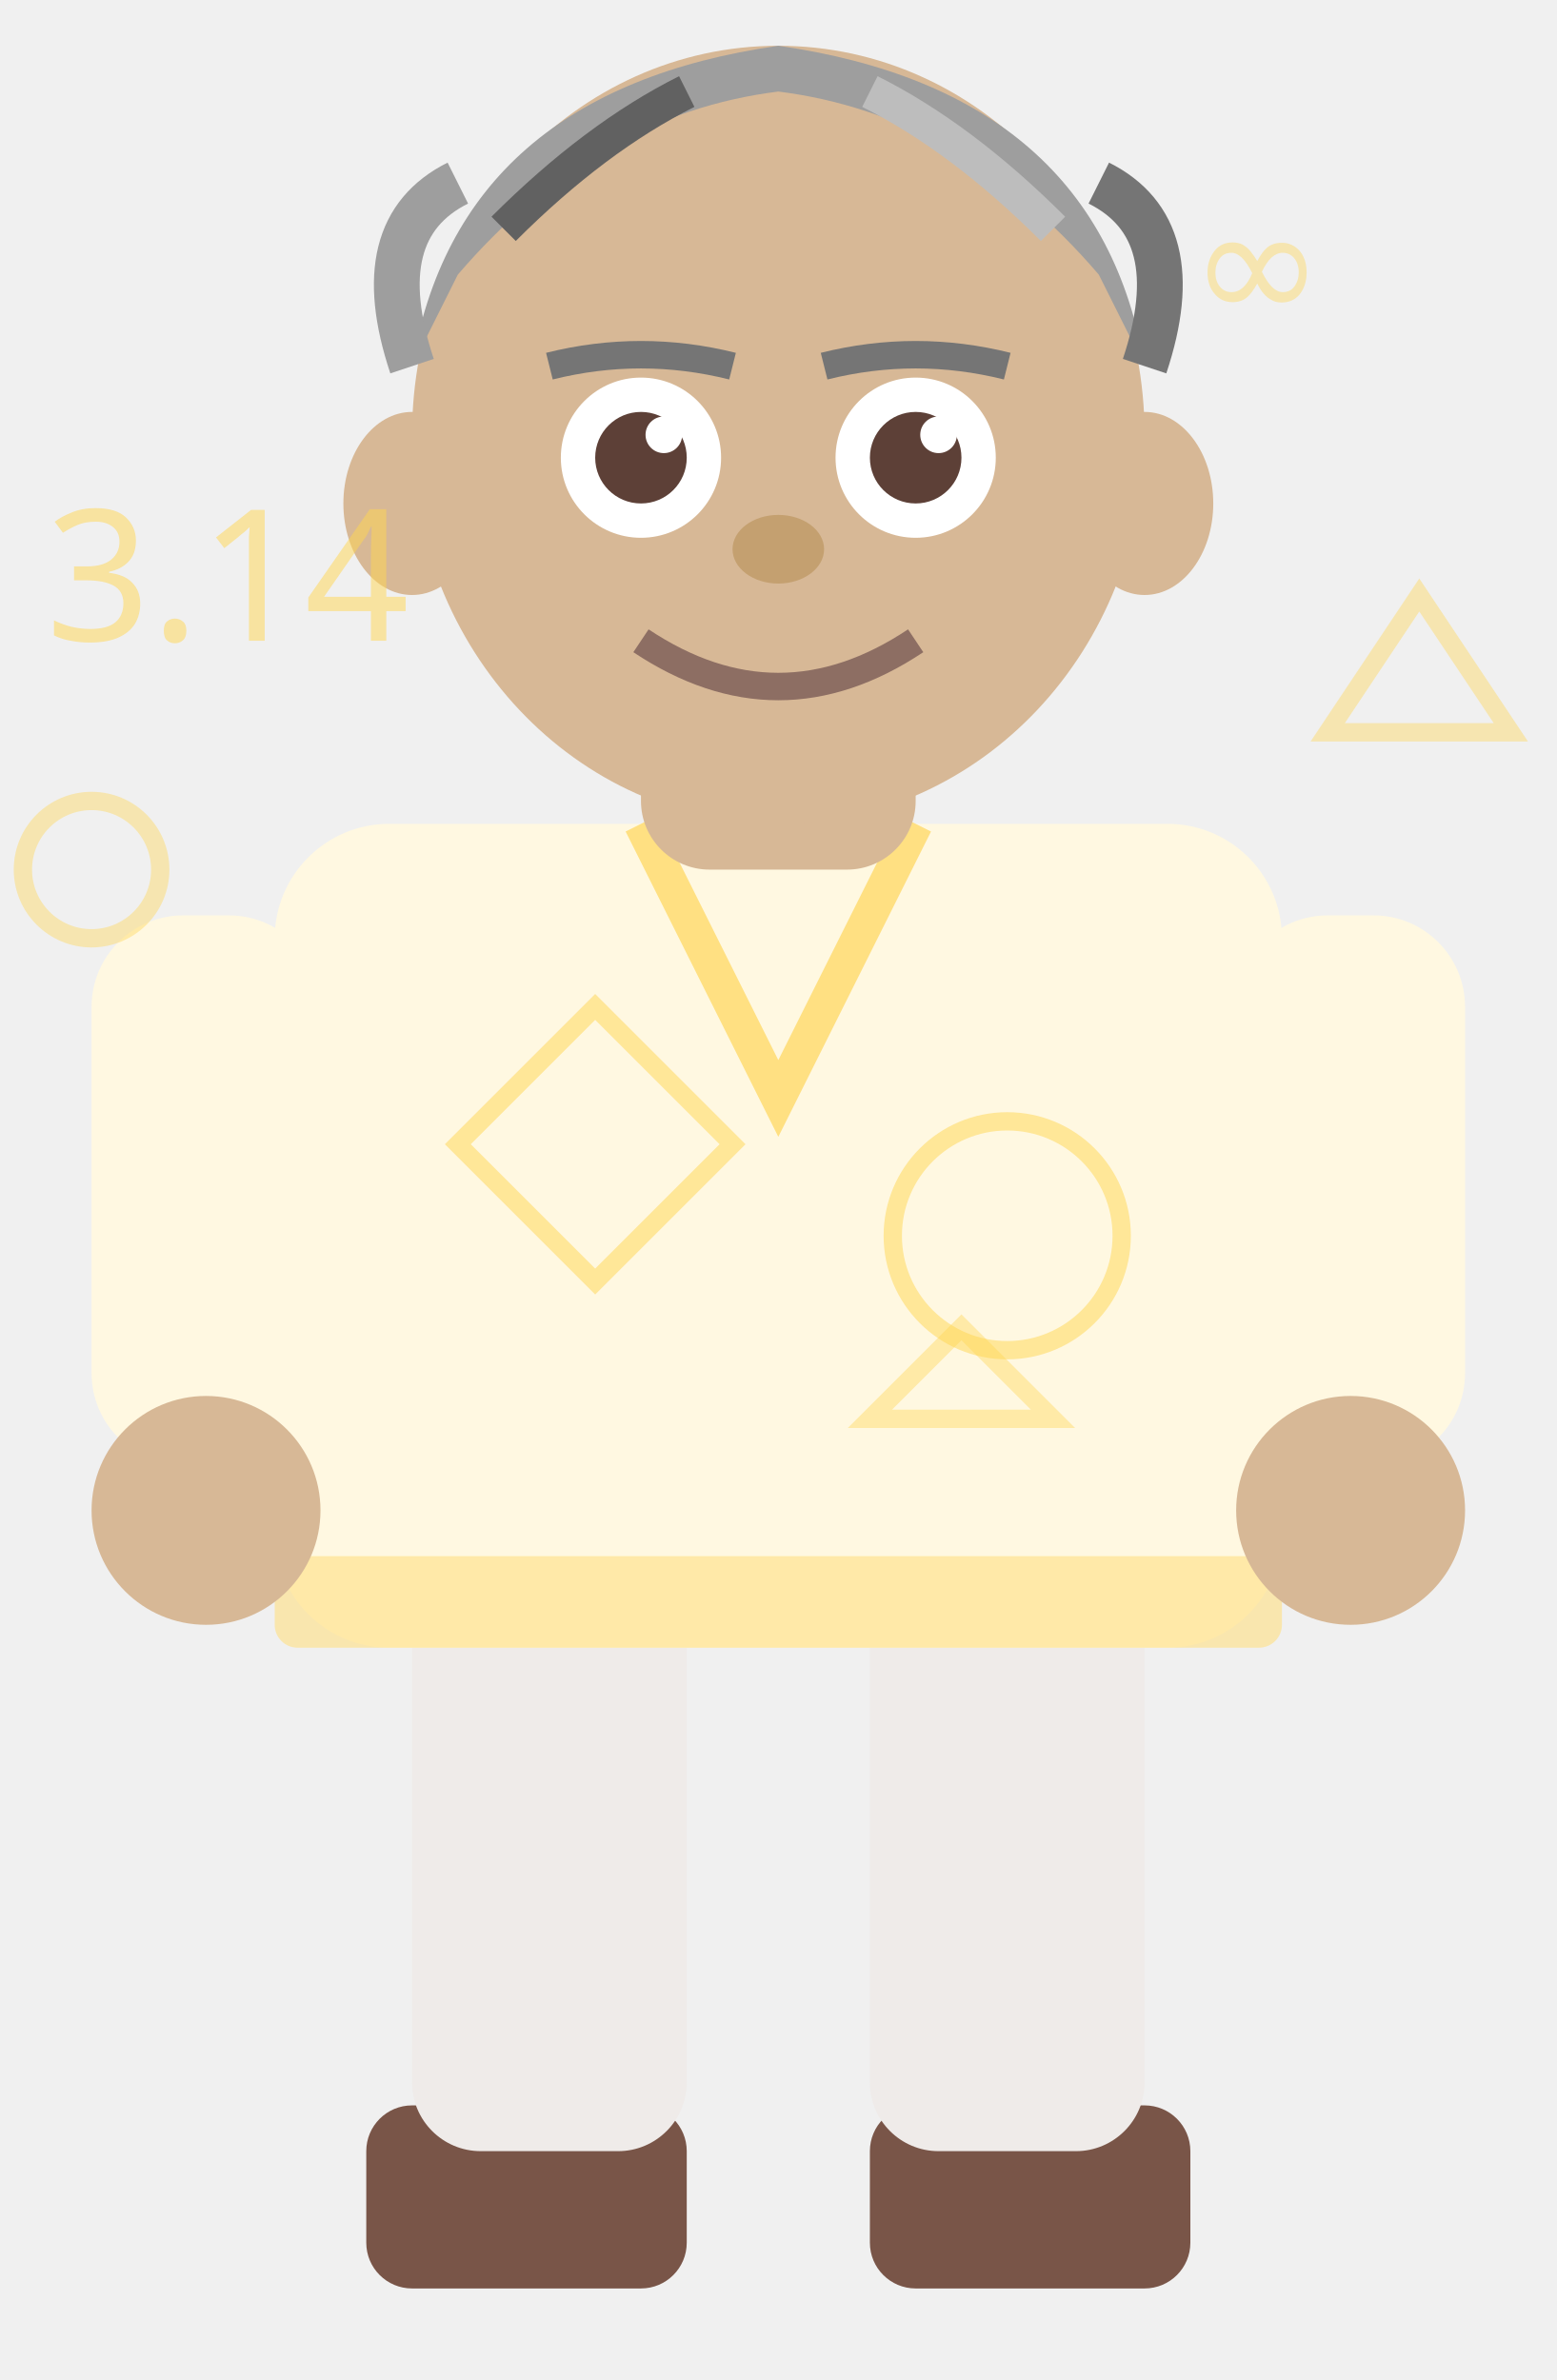
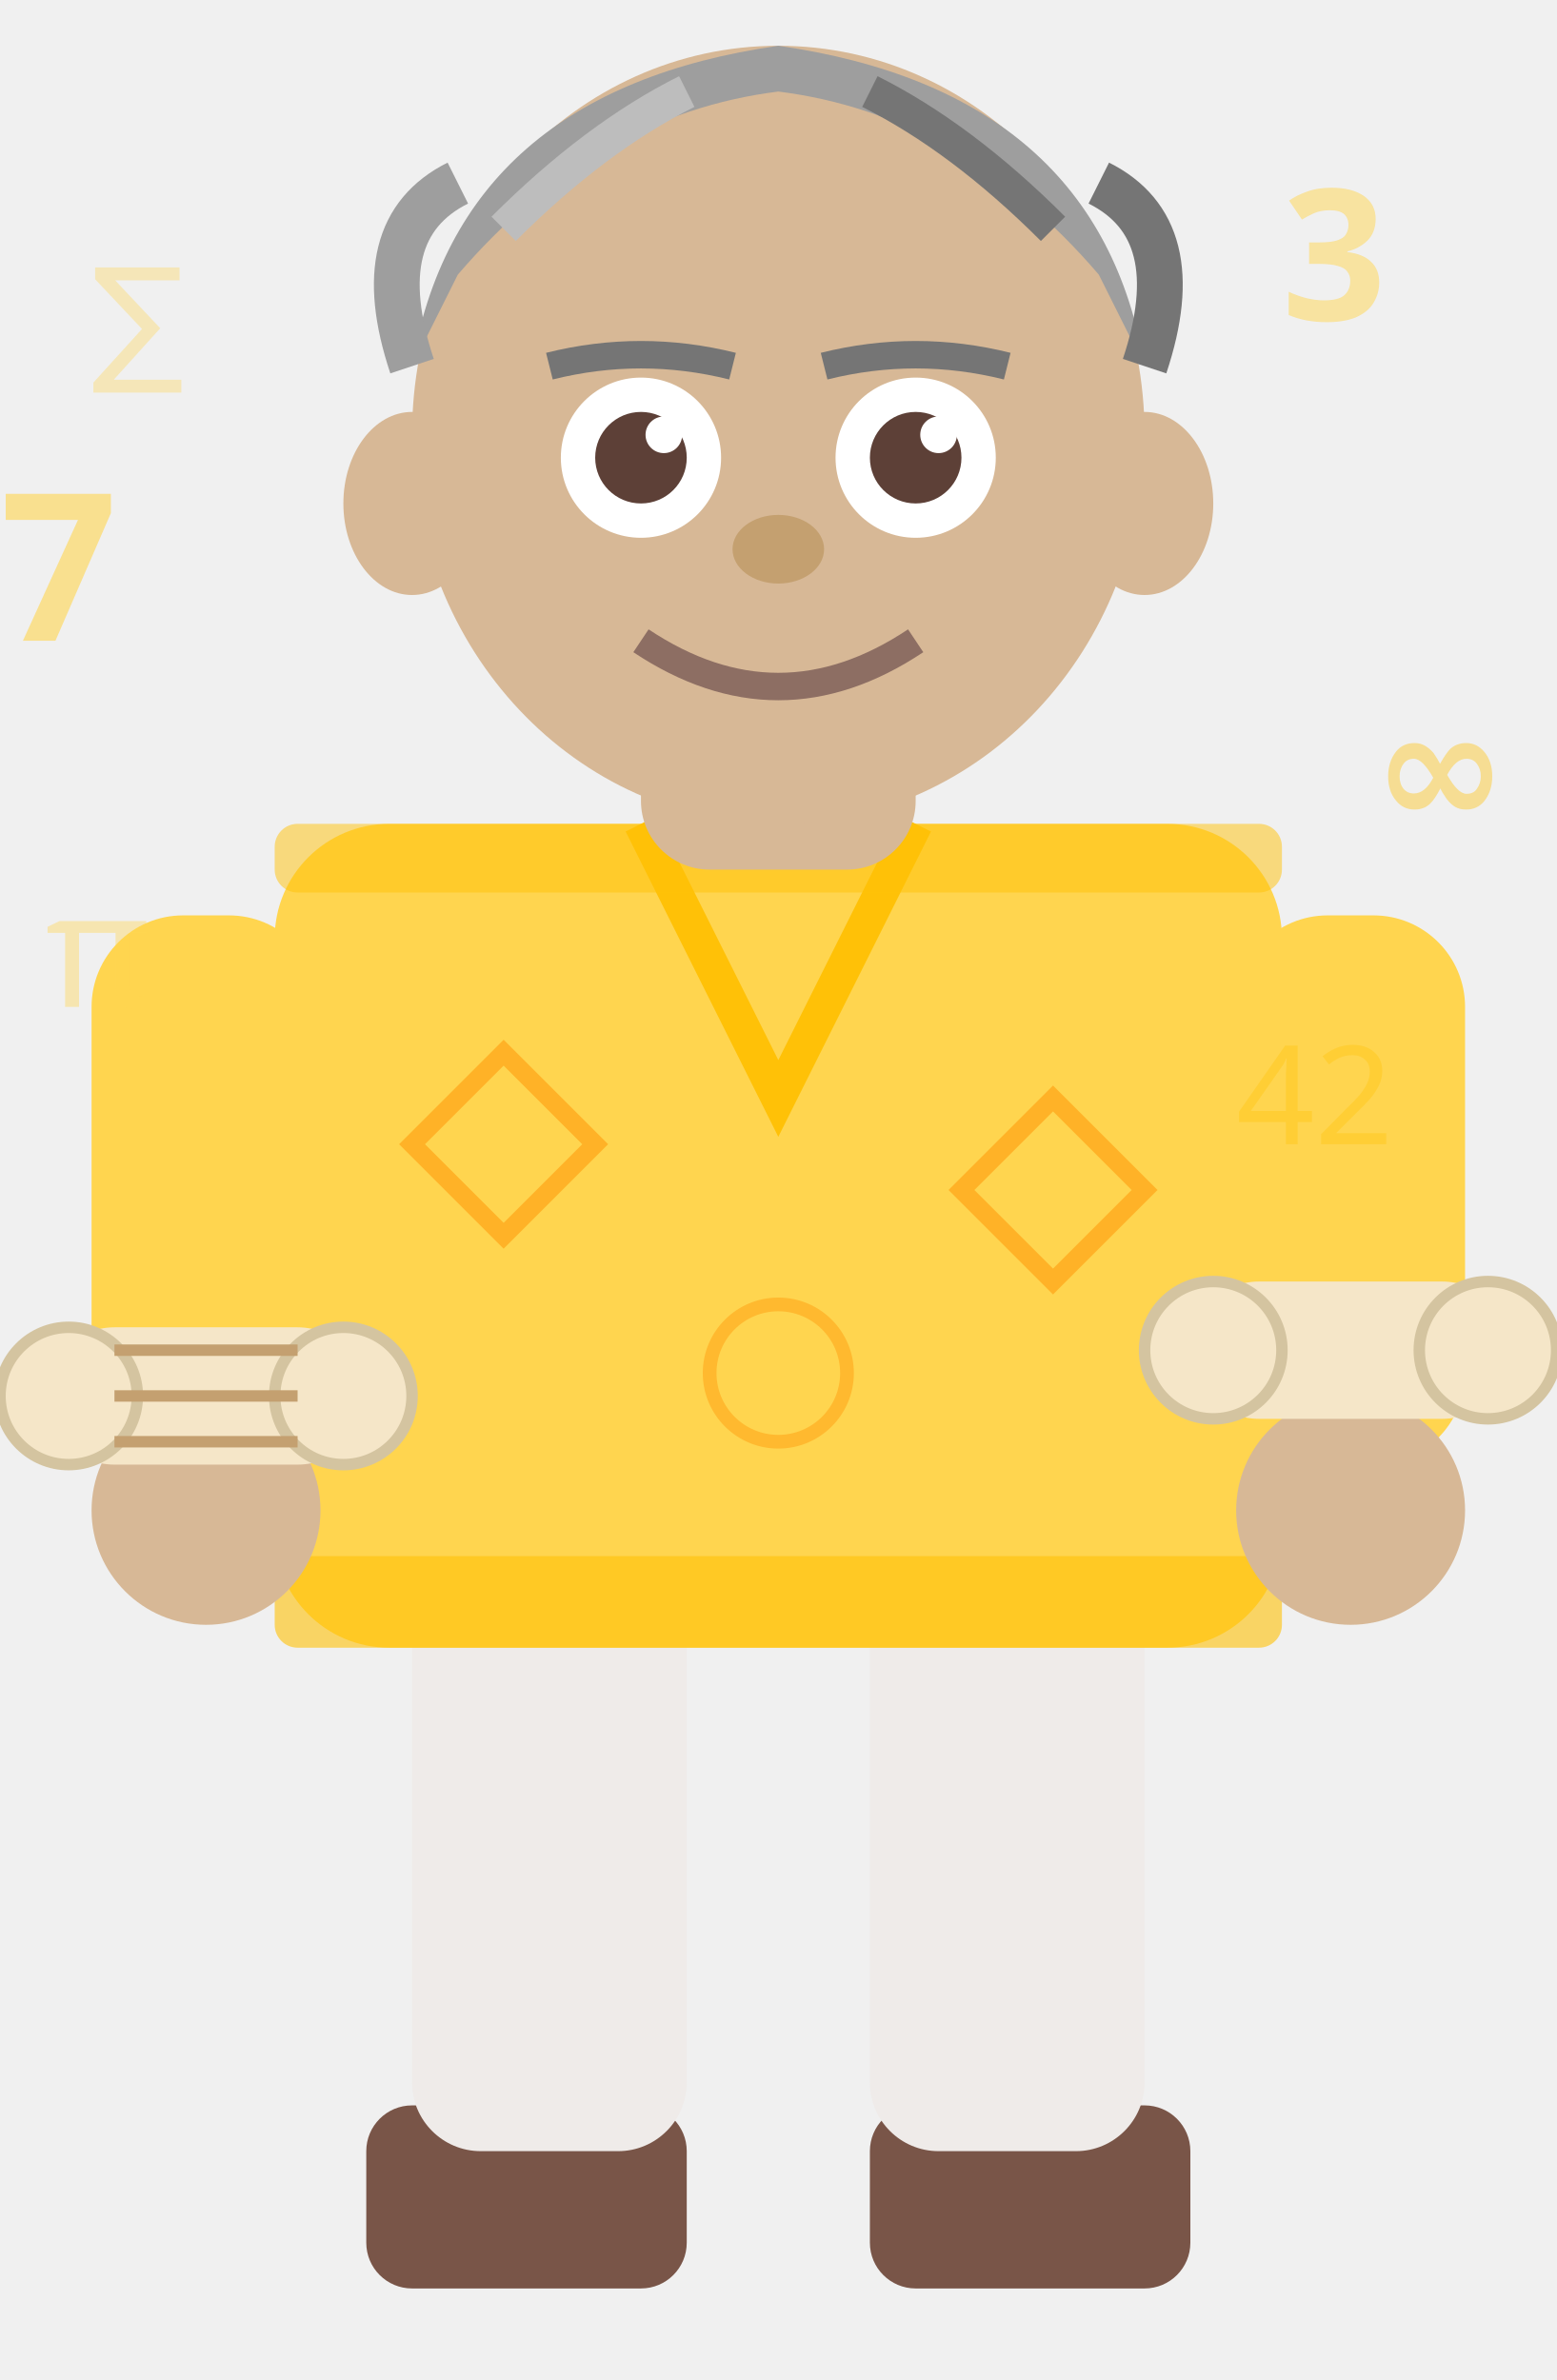
<svg xmlns="http://www.w3.org/2000/svg" viewBox="0 0 68 104" width="68" height="104">
  <rect x="16" y="92" width="14" height="8" rx="2" fill="#795548" />
  <rect x="38" y="92" width="14" height="8" rx="2" fill="#795548" />
  <rect x="18" y="68" width="12" height="26" rx="3" fill="#EFEBE9" />
  <rect x="38" y="68" width="12" height="26" rx="3" fill="#EFEBE9" />
-   <rect x="12" y="36" width="44" height="36" rx="5" fill="#FFF8E1" />
-   <path d="M28,36 L34,48 L40,36" fill="none" stroke="#FFE082" stroke-width="1.5" />
-   <polygon points="20,50 26,44 32,50 26,56" fill="none" stroke="#FFD54F" stroke-width="0.8" opacity="0.5" />
-   <circle cx="44" cy="54" r="5" fill="none" stroke="#FFD54F" stroke-width="0.8" opacity="0.5" />
-   <polygon points="38,62 42,58 46,62" fill="none" stroke="#FFD54F" stroke-width="0.8" opacity="0.4" />
-   <rect x="12" y="68" width="44" height="4" rx="1" fill="#FFE082" opacity="0.6" />
-   <rect x="4" y="40" width="10" height="24" rx="4" fill="#FFF8E1" />
-   <rect x="54" y="40" width="10" height="24" rx="4" fill="#FFF8E1" />
+   <rect x="12" y="36" width="44" height="36" rx="5" fill="#FFD54F" />
+   <path d="M28,36 L34,48 L40,36" fill="none" stroke="#FFC107" stroke-width="1.5" />
+   <rect x="12" y="68" width="44" height="4" rx="1" fill="#FFC107" opacity="0.6" />
+   <rect x="12" y="36" width="44" height="3" rx="1" fill="#FFC107" opacity="0.5" />
+   <path d="M18,50 L22,46 L26,50 L22,54Z" fill="none" stroke="#FF8F00" stroke-width="0.8" opacity="0.5" />
+   <path d="M42,52 L46,48 L50,52 L46,56Z" fill="none" stroke="#FF8F00" stroke-width="0.8" opacity="0.5" />
+   <circle cx="34" cy="60" r="3" fill="none" stroke="#FF8F00" stroke-width="0.6" opacity="0.4" />
+   <rect x="4" y="40" width="10" height="24" rx="4" fill="#FFD54F" />
+   <rect x="54" y="40" width="10" height="24" rx="4" fill="#FFD54F" />
  <circle cx="9" cy="66" r="5" fill="#D7B896" />
  <circle cx="59" cy="66" r="5" fill="#D7B896" />
+   <rect x="2" y="58" width="14" height="6" rx="3" fill="#F5E6C8" />
+   <circle cx="3" cy="61" r="3" fill="#F5E6C8" stroke="#D4C4A0" stroke-width="0.5" />
+   <circle cx="15" cy="61" r="3" fill="#F5E6C8" stroke="#D4C4A0" stroke-width="0.5" />
+   <line x1="5" y1="59" x2="13" y2="59" stroke="#C4A070" stroke-width="0.5" />
+   <line x1="5" y1="61" x2="13" y2="61" stroke="#C4A070" stroke-width="0.5" />
+   <line x1="5" y1="63" x2="13" y2="63" stroke="#C4A070" stroke-width="0.5" />
+   <rect x="52" y="56" width="14" height="6" rx="3" fill="#F5E6C8" />
+   <circle cx="53" cy="59" r="3" fill="#F5E6C8" stroke="#D4C4A0" stroke-width="0.5" />
+   <circle cx="65" cy="59" r="3" fill="#F5E6C8" stroke="#D4C4A0" stroke-width="0.5" />
  <rect x="28" y="30" width="12" height="8" rx="3" fill="#D7B896" />
  <ellipse cx="34" cy="19" rx="16" ry="17" fill="#D7B896" />
  <path d="M18,16 Q20,4 34,2 Q48,4 50,16 L48,12 Q42,5 34,4 Q26,5 20,12 Z" fill="#9E9E9E" />
-   <path d="M22,10 Q26,6 30,4" fill="none" stroke="#616161" stroke-width="1.5" />
-   <path d="M46,10 Q42,6 38,4" fill="none" stroke="#BDBDBD" stroke-width="1.5" />
+   <path d="M22,10 Q26,6 30,4" fill="none" stroke="#BDBDBD" stroke-width="1.5" />
+   <path d="M46,10 Q42,6 38,4" fill="none" stroke="#757575" stroke-width="1.5" />
  <path d="M18,16 Q16,10 20,8" fill="none" stroke="#9E9E9E" stroke-width="2" />
  <path d="M50,16 Q52,10 48,8" fill="none" stroke="#757575" stroke-width="2" />
  <ellipse cx="28" cy="20" rx="3.5" ry="3.5" fill="white" />
  <ellipse cx="40" cy="20" rx="3.5" ry="3.5" fill="white" />
  <circle cx="28" cy="20" r="2" fill="#5D4037" />
  <circle cx="40" cy="20" r="2" fill="#5D4037" />
  <circle cx="29" cy="19" r="0.8" fill="white" />
  <circle cx="41" cy="19" r="0.8" fill="white" />
  <path d="M24,16 Q28,15 32,16" fill="none" stroke="#757575" stroke-width="1.2" />
  <path d="M36,16 Q40,15 44,16" fill="none" stroke="#757575" stroke-width="1.2" />
  <ellipse cx="34" cy="24" rx="2" ry="1.5" fill="#C4A070" />
  <path d="M28,28 Q34,32 40,28" fill="none" stroke="#8D6E63" stroke-width="1.2" />
  <ellipse cx="18" cy="22" rx="3" ry="4" fill="#D7B896" />
  <ellipse cx="50" cy="22" rx="3" ry="4" fill="#D7B896" />
-   <text x="2" y="28" font-size="8" fill="#FFD54F" opacity="0.5" font-family="sans-serif">3.14</text>
-   <text x="52" y="14" font-size="7" fill="#FFD54F" opacity="0.4" font-family="sans-serif">∞</text>
-   <polygon points="58,32 62,26 66,32" fill="none" stroke="#FFD54F" stroke-width="0.8" opacity="0.4" />
-   <circle cx="4" cy="38" r="3" fill="none" stroke="#FFD54F" stroke-width="0.8" opacity="0.4" />
+   <text x="0" y="28" font-size="9" fill="#FFD54F" opacity="0.6" font-family="sans-serif" font-weight="bold">7</text>
+   <text x="56" y="14" font-size="8" fill="#FFD54F" opacity="0.5" font-family="sans-serif" font-weight="bold">3</text>
+   <text x="60" y="36" font-size="7" fill="#FFC107" opacity="0.4" font-family="sans-serif" font-weight="bold">∞</text>
+   <text x="2" y="44" font-size="7" fill="#FFD54F" opacity="0.4" font-family="sans-serif">π</text>
+   <text x="54" y="50" font-size="6" fill="#FFC107" opacity="0.35" font-family="sans-serif">42</text>
+   <text x="4" y="16" font-size="6" fill="#FFD54F" opacity="0.35" font-family="sans-serif">∑</text>
</svg>
